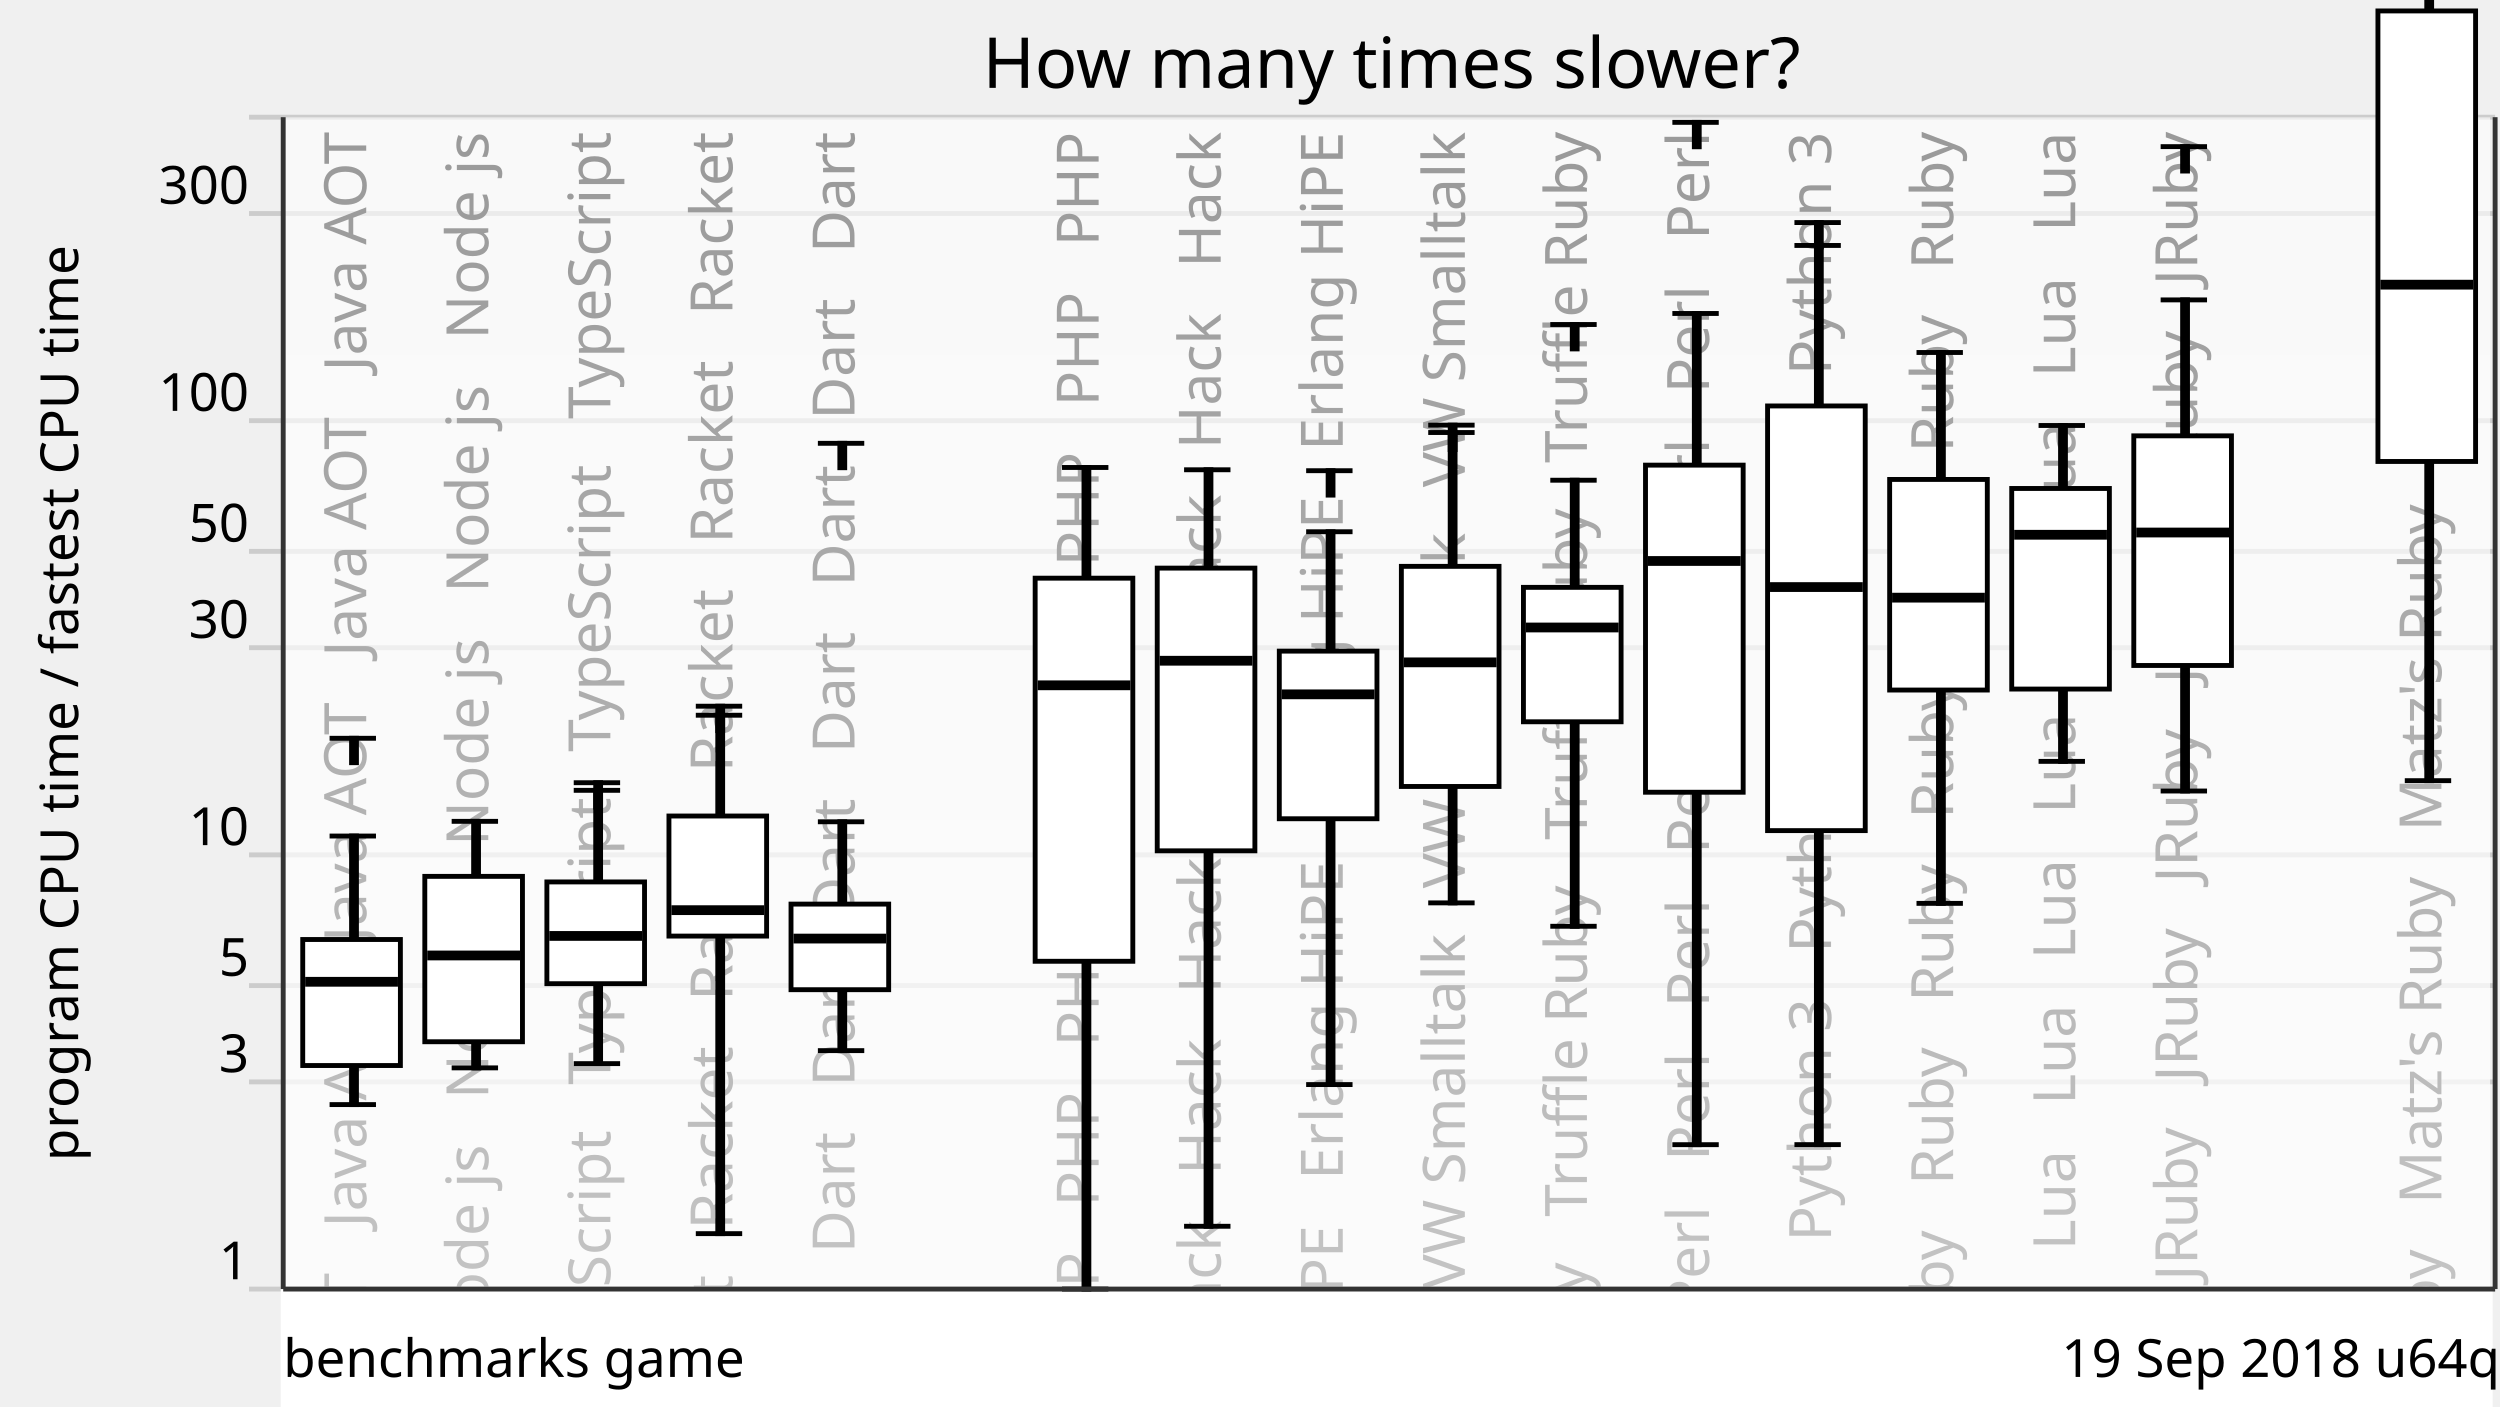
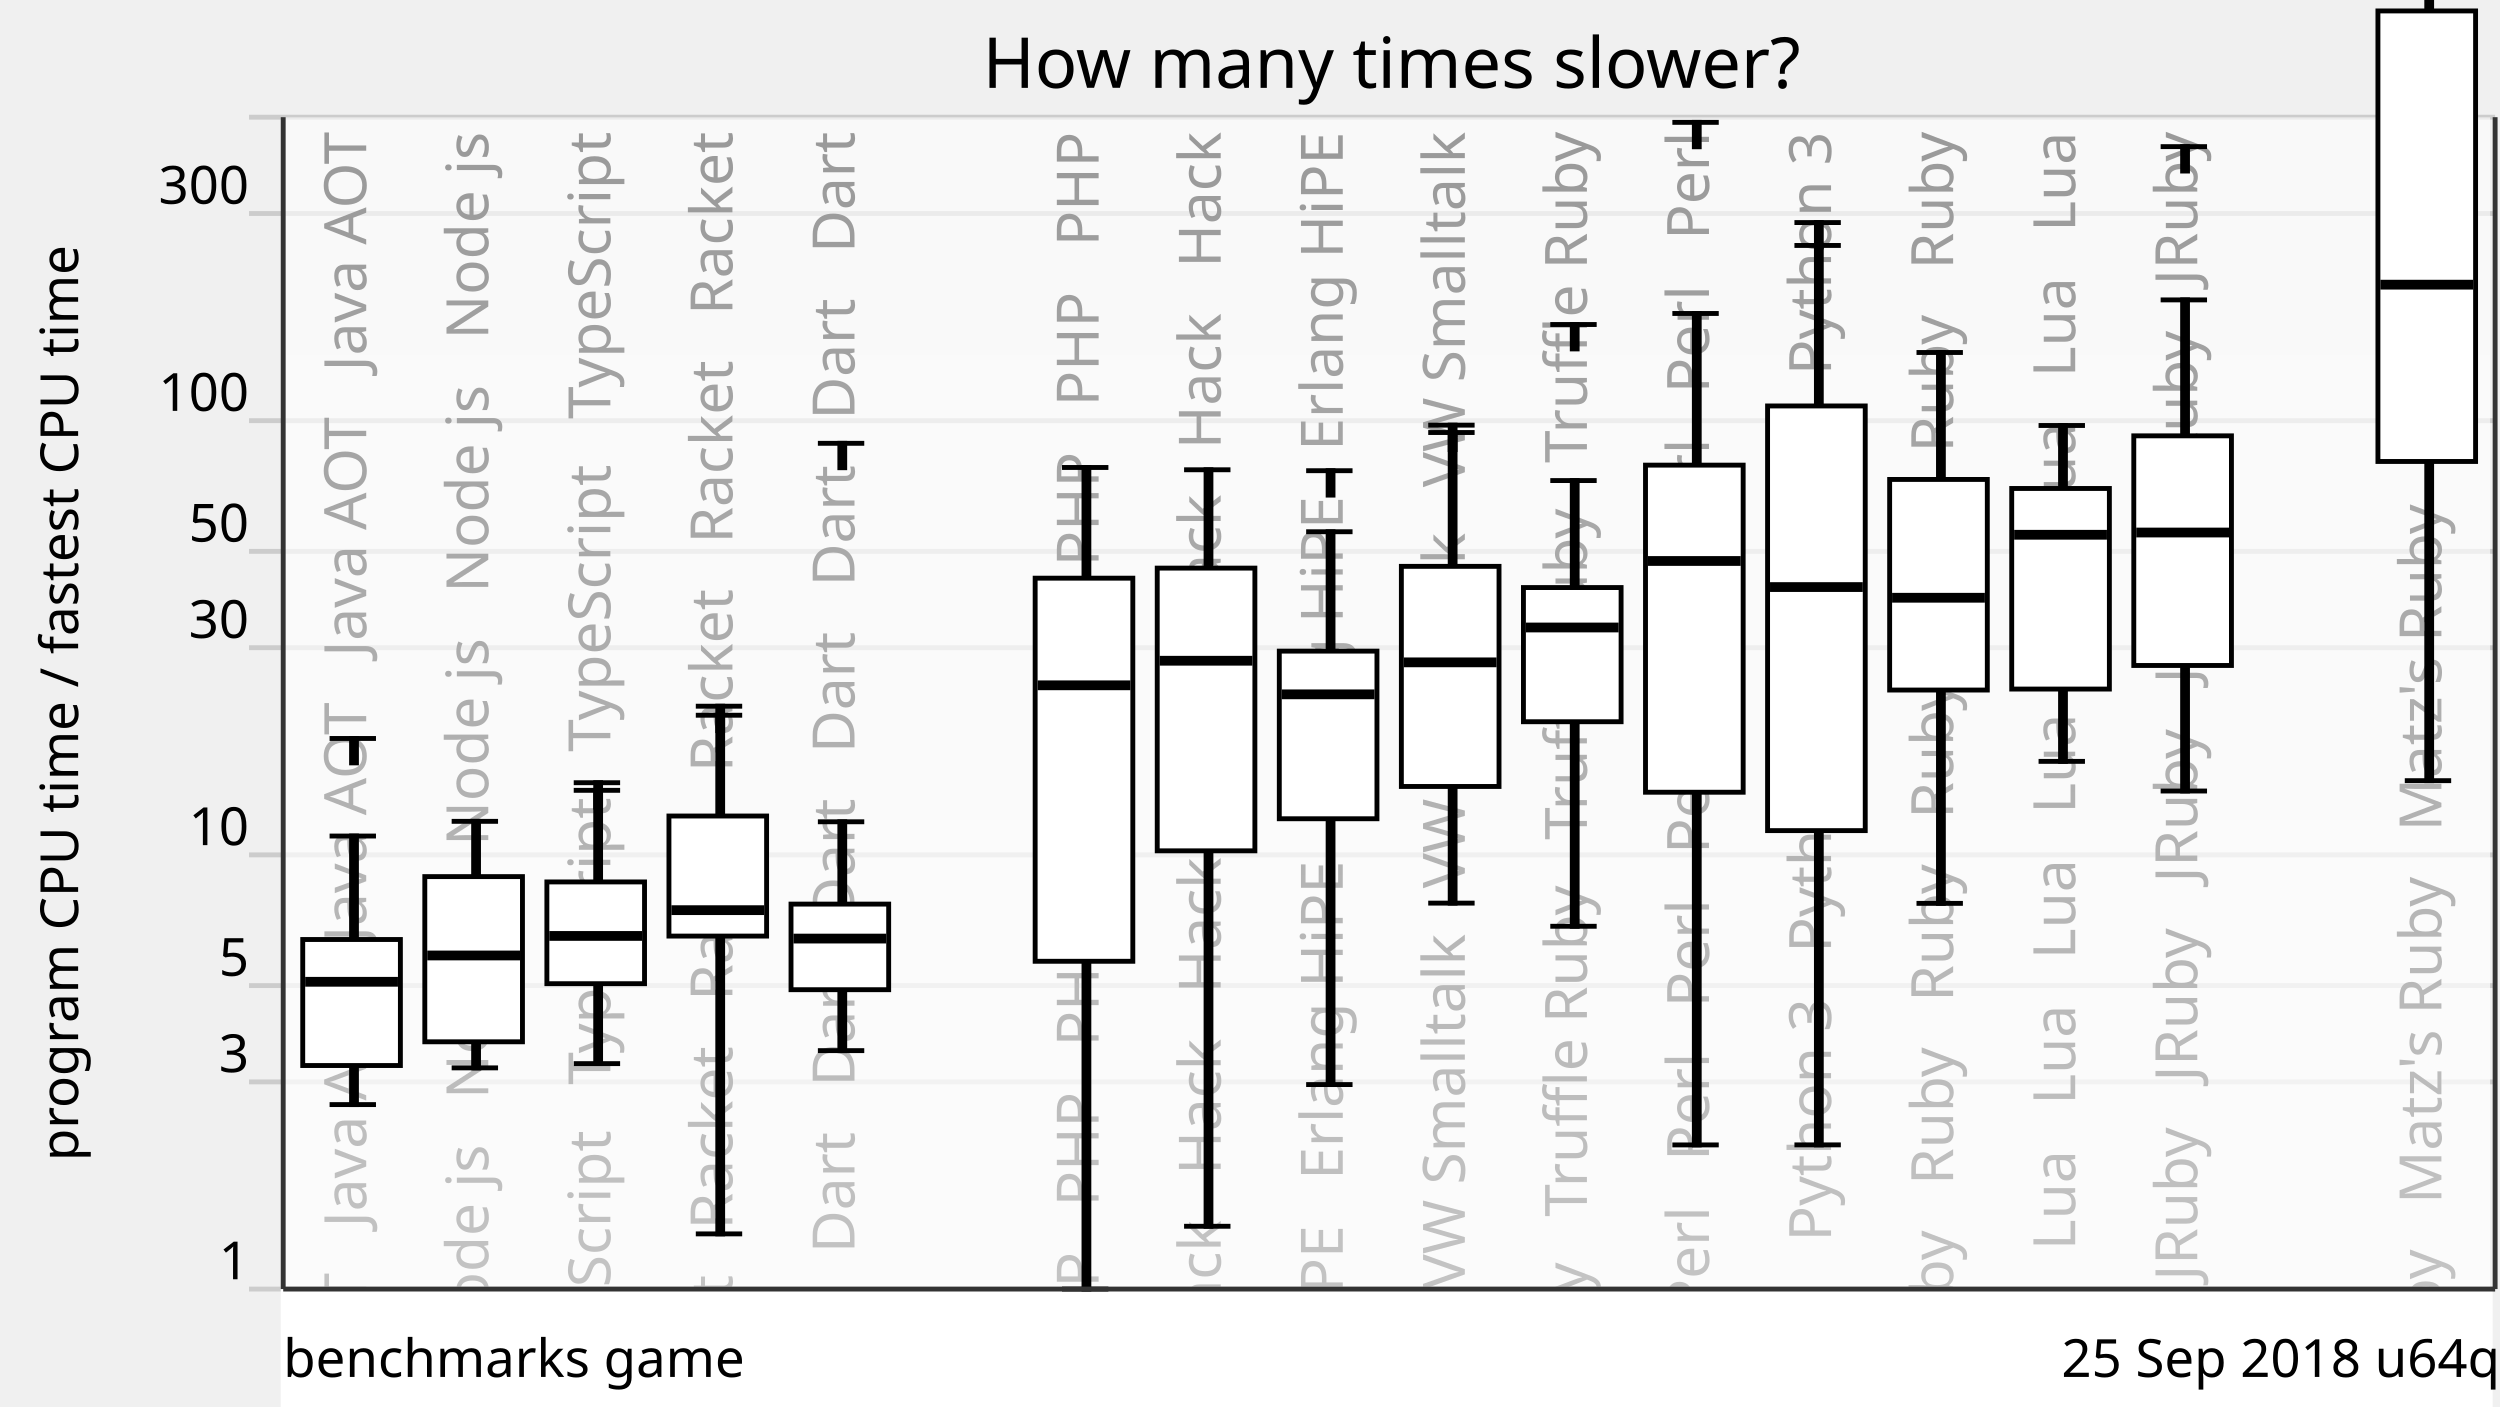
<svg xmlns="http://www.w3.org/2000/svg" xmlns:xlink="http://www.w3.org/1999/xlink" version="1.1" viewBox="0 0 512 288">
  <g style="stroke: #ccc;">
    <line x1="51" y1="264" x2="511" y2="264" />
    <line x1="51" y1="221.57" x2="511" y2="221.57" />
    <line x1="51" y1="201.85" x2="511" y2="201.85" />
    <line x1="51" y1="175.08" x2="511" y2="175.08" />
    <line x1="51" y1="132.65" x2="511" y2="132.65" />
    <line x1="51" y1="112.92" x2="511" y2="112.92" />
    <line x1="51" y1="86.15" x2="511" y2="86.15" />
    <line x1="51" y1="43.73" x2="511" y2="43.73" />
    <line x1="51" y1="24" x2="511" y2="24" />
  </g>
  <g style="text-anchor: end; font-family: Ubuntu,Verdana,sans-serif; font-size: 0.9em;">
    <text x="51" y="262">1</text>
    <text x="51" y="219.57">3</text>
    <text x="51" y="199.85">5</text>
    <text x="51" y="173.08">10</text>
    <text x="51" y="130.65">30</text>
    <text x="51" y="110.92">50</text>
    <text x="51" y="84.15">100</text>
    <text x="51" y="41.73">300</text>
    <text x="51" y="22" />
  </g>
  <defs>
    <linearGradient id="grade" x1="0" y1="0" x2="0" y2="1">
      <stop offset="0" style="stop-color: white" stop-opacity="0.6" />
      <stop offset="1" style="stop-color: white" stop-opacity="0.8" />
    </linearGradient>
    <mask id="fade">
      <rect x="58" y="24" width="452" height="288" fill="url(#grade)" />
    </mask>
    <g id="backgroundText" style="text-anchor: end; font-family: Ubuntu,Verdana,sans-serif; font-size: 1em;">
      <text x="15" y="0" transform="rotate(270,15,0)" xml:space="preserve">   Java AOT   Java AOT   Java AOT   Java AOT   Java AOT</text>
      <text x="40" y="0" transform="rotate(270,40,0)" xml:space="preserve">   Node js   Node js   Node js   Node js   Node js   Node js</text>
      <text x="65" y="0" transform="rotate(270,65,0)" xml:space="preserve">   TypeScript   TypeScript   TypeScript   TypeScript</text>
      <text x="90" y="0" transform="rotate(270,90,0)" xml:space="preserve">   Racket   Racket   Racket   Racket   Racket   Racket</text>
      <text x="115" y="0" transform="rotate(270,115,0)" xml:space="preserve">Dart   Dart   Dart   Dart   Dart   Dart   Dart   Dart   Dart</text>
      <br />
      <b>Warning</b>:  Division by zero in <b>/home/dunham/8000-benchmarksgame/website/lib/lib_chartSVG.php</b> on line <b>289</b>
      <br />
      <br />
      <b>Warning</b>:  str_repeat() expects parameter 2 to be integer, float given in <b>/home/dunham/8000-benchmarksgame/website/lib/lib_chartSVG.php</b> on line <b>290</b>
      <br />
      <text x="140" y="0" transform="rotate(270,140,0)" xml:space="preserve" />
      <text x="165" y="0" transform="rotate(270,165,0)" xml:space="preserve">   PHP   PHP   PHP   PHP   PHP   PHP   PHP   PHP   PHP   PHP</text>
      <text x="190" y="0" transform="rotate(270,190,0)" xml:space="preserve">Hack   Hack   Hack   Hack   Hack   Hack   Hack   Hack   Hack</text>
      <text x="215" y="0" transform="rotate(270,215,0)" xml:space="preserve">   Erlang HiPE   Erlang HiPE   Erlang HiPE   Erlang HiPE</text>
      <text x="240" y="0" transform="rotate(270,240,0)" xml:space="preserve">   VW Smalltalk   VW Smalltalk   VW Smalltalk   VW Smalltalk</text>
      <text x="265" y="0" transform="rotate(270,265,0)" xml:space="preserve">   Truffle Ruby   Truffle Ruby   Truffle Ruby   Truffle Ruby</text>
      <text x="290" y="0" transform="rotate(270,290,0)" xml:space="preserve">Perl   Perl   Perl   Perl   Perl   Perl   Perl   Perl   Perl</text>
      <text x="315" y="0" transform="rotate(270,315,0)" xml:space="preserve">   Python 3   Python 3   Python 3   Python 3   Python 3</text>
      <text x="340" y="0" transform="rotate(270,340,0)" xml:space="preserve">Ruby   Ruby   Ruby   Ruby   Ruby   Ruby   Ruby   Ruby   Ruby</text>
      <text x="365" y="0" transform="rotate(270,365,0)" xml:space="preserve">   Lua   Lua   Lua   Lua   Lua   Lua   Lua   Lua   Lua   Lua</text>
      <text x="390" y="0" transform="rotate(270,390,0)" xml:space="preserve">   JRuby   JRuby   JRuby   JRuby   JRuby   JRuby   JRuby</text>
      <br />
      <b>Warning</b>:  Division by zero in <b>/home/dunham/8000-benchmarksgame/website/lib/lib_chartSVG.php</b> on line <b>289</b>
      <br />
      <br />
      <b>Warning</b>:  str_repeat() expects parameter 2 to be integer, float given in <b>/home/dunham/8000-benchmarksgame/website/lib/lib_chartSVG.php</b> on line <b>290</b>
      <br />
      <text x="415" y="0" transform="rotate(270,415,0)" xml:space="preserve" />
      <text x="440" y="0" transform="rotate(270,440,0)" xml:space="preserve">   Matz's Ruby   Matz's Ruby   Matz's Ruby   Matz's Ruby</text>
    </g>
  </defs>
  <use x="60" y="27" xlink:href="#backgroundText" />
  <rect x="58" y="24" width="452" height="288" fill="white" mask="url(#fade)" />
  <rect x="58" y="264" width="452" height="288" style="fill: white; stroke: white;" />
  <g style="fill: black; stroke: black;">
    <rect x="72" y="171.22" width="1" height="55" />
    <rect x="97" y="168.21" width="1" height="50.5" />
    <rect x="122" y="161.86" width="1" height="55.96" />
-     <rect x="147" y="146.48" width="1" height="106.17" />
+     <rect x="147" y="146.48" width="1" height="106.22" />
    <rect x="172" y="168.3" width="1" height="46.87" />
    <rect x="197" y="708.61" width="1" height="0" />
    <rect x="222" y="95.74" width="1" height="168.26" />
    <rect x="247" y="96.21" width="1" height="154.93" />
    <rect x="272" y="108.9" width="1" height="113.22" />
-     <rect x="297" y="88.58" width="1" height="96.33" />
-     <rect x="322" y="98.35" width="1" height="91.35" />
-     <rect x="347" y="64.2" width="1" height="170.23" />
-     <rect x="372" y="50.27" width="1" height="184.15" />
+     <rect x="297" y="88.58" width="1" height="96.38" />
+     <rect x="322" y="98.42" width="1" height="91.28" />
+     <rect x="347" y="64.2" width="1" height="170.28" />
+     <rect x="372" y="50.27" width="1" height="184.2" />
    <rect x="397" y="72.19" width="1" height="112.82" />
    <rect x="422" y="87.14" width="1" height="68.79" />
    <rect x="447" y="61.42" width="1" height="100.57" />
    <rect x="472" y="708.61" width="1" height="0" />
    <rect x="497" y="-30.96" width="1" height="190.84" />
  </g>
  <g style="fill: white; stroke: black;">
    <rect x="62" y="192.41" width="20" height="25.81" />
-     <rect x="87" y="179.48" width="20" height="33.87" />
+     <rect x="87" y="179.53" width="20" height="33.83" />
    <rect x="112" y="180.62" width="20" height="20.84" />
    <rect x="137" y="167.12" width="20" height="24.59" />
    <rect x="162" y="185.16" width="20" height="17.53" />
    <rect x="187" y="708.61" width="20" height="0" />
    <rect x="212" y="118.41" width="20" height="78.46" />
    <rect x="237" y="116.35" width="20" height="57.9" />
    <rect x="262" y="133.35" width="20" height="34.33" />
    <rect x="287" y="115.99" width="20" height="45.08" />
-     <rect x="312" y="120.29" width="20" height="27.53" />
+     <rect x="312" y="120.33" width="20" height="27.48" />
    <rect x="337" y="95.26" width="20" height="66.99" />
    <rect x="362" y="83.14" width="20" height="86.97" />
    <rect x="387" y="98.19" width="20" height="43.13" />
    <rect x="412" y="100.04" width="20" height="41.08" />
    <rect x="437" y="89.26" width="20" height="47.03" />
    <rect x="462" y="708.61" width="20" height="0" />
    <rect x="487" y="2.24" width="20" height="92.27" />
  </g>
  <g style="fill: black; stroke: black;">
    <line x1="67.5" y1="226.22" x2="77" y2="226.22" />
    <line x1="67.5" y1="171.22" x2="77" y2="171.22" />
-     <line x1="67.5" y1="151.2" x2="77" y2="151.2" />
-     <rect x="72" y="151.2" width="1" height="5" />
+     <line x1="67.5" y1="151.24" x2="77" y2="151.24" />
+     <rect x="72" y="151.24" width="1" height="5" />
  </g>
  <g style="fill: black; stroke: black;">
    <rect x="63" y="200.57" width="18" height="1" />
  </g>
  <g style="fill: black; stroke: black;">
    <line x1="92.5" y1="218.7" x2="102" y2="218.7" />
    <line x1="92.5" y1="168.21" x2="102" y2="168.21" />
  </g>
  <g style="fill: black; stroke: black;">
    <rect x="88" y="195.18" width="18" height="1" />
  </g>
  <g style="fill: black; stroke: black;">
    <line x1="117.5" y1="217.83" x2="127" y2="217.83" />
    <line x1="117.5" y1="161.86" x2="127" y2="161.86" />
    <line x1="117.5" y1="160.3" x2="127" y2="160.3" />
    <rect x="122" y="160.3" width="1" height="5" />
  </g>
  <g style="fill: black; stroke: black;">
    <rect x="113" y="191.18" width="18" height="1" />
  </g>
  <g style="fill: black; stroke: black;">
-     <line x1="142.5" y1="252.65" x2="152" y2="252.65" />
+     <line x1="142.5" y1="252.7" x2="152" y2="252.7" />
    <line x1="142.5" y1="146.48" x2="152" y2="146.48" />
    <line x1="142.5" y1="144.63" x2="152" y2="144.63" />
    <rect x="147" y="144.63" width="1" height="5" />
  </g>
  <g style="fill: black; stroke: black;">
    <rect x="138" y="185.9" width="18" height="1" />
  </g>
  <g style="fill: black; stroke: black;">
    <line x1="167.5" y1="215.17" x2="177" y2="215.17" />
    <line x1="167.5" y1="168.3" x2="177" y2="168.3" />
    <line x1="167.5" y1="90.79" x2="177" y2="90.79" />
    <rect x="172" y="90.79" width="1" height="5" />
  </g>
  <g style="fill: black; stroke: black;">
    <rect x="163" y="191.72" width="18" height="1" />
  </g>
  <g style="fill: black; stroke: black;">
    <line x1="192.5" y1="708.61" x2="202" y2="708.61" />
    <line x1="192.5" y1="708.61" x2="202" y2="708.61" />
  </g>
  <g style="fill: black; stroke: black;">
    <rect x="188" y="707.61" width="18" height="1" />
  </g>
  <g style="fill: black; stroke: black;">
    <line x1="217.5" y1="264" x2="227" y2="264" />
    <line x1="217.5" y1="95.74" x2="227" y2="95.74" />
  </g>
  <g style="fill: black; stroke: black;">
    <rect x="213" y="139.85" width="18" height="1" />
  </g>
  <g style="fill: black; stroke: black;">
    <line x1="242.5" y1="251.14" x2="252" y2="251.14" />
    <line x1="242.5" y1="96.21" x2="252" y2="96.21" />
  </g>
  <g style="fill: black; stroke: black;">
    <rect x="238" y="134.82" width="18" height="1" />
  </g>
  <g style="fill: black; stroke: black;">
    <line x1="267.5" y1="222.12" x2="277" y2="222.12" />
    <line x1="267.5" y1="108.9" x2="277" y2="108.9" />
    <line x1="267.5" y1="96.4" x2="277" y2="96.4" />
    <rect x="272" y="96.4" width="1" height="5" />
  </g>
  <g style="fill: black; stroke: black;">
    <rect x="263" y="141.7" width="18" height="1" />
  </g>
  <g style="fill: black; stroke: black;">
-     <line x1="292.5" y1="184.91" x2="302" y2="184.91" />
+     <line x1="292.5" y1="184.96" x2="302" y2="184.96" />
    <line x1="292.5" y1="88.58" x2="302" y2="88.58" />
    <line x1="292.5" y1="87.07" x2="302" y2="87.07" />
    <rect x="297" y="87.07" width="1" height="5" />
  </g>
  <g style="fill: black; stroke: black;">
    <rect x="288" y="135.15" width="18" height="1" />
  </g>
  <g style="fill: black; stroke: black;">
    <line x1="317.5" y1="189.7" x2="327" y2="189.7" />
-     <line x1="317.5" y1="98.35" x2="327" y2="98.35" />
+     <line x1="317.5" y1="98.42" x2="327" y2="98.42" />
    <line x1="317.5" y1="66.46" x2="327" y2="66.46" />
    <rect x="322" y="66.46" width="1" height="5" />
  </g>
  <g style="fill: black; stroke: black;">
    <rect x="313" y="128.01" width="18" height="1" />
  </g>
  <g style="fill: black; stroke: black;">
-     <line x1="342.5" y1="234.43" x2="352" y2="234.43" />
+     <line x1="342.5" y1="234.48" x2="352" y2="234.48" />
    <line x1="342.5" y1="64.2" x2="352" y2="64.2" />
    <line x1="342.5" y1="25.06" x2="352" y2="25.06" />
    <rect x="347" y="25.06" width="1" height="5" />
  </g>
  <g style="fill: black; stroke: black;">
    <rect x="338" y="114.39" width="18" height="1" />
  </g>
  <g style="fill: black; stroke: black;">
-     <line x1="367.5" y1="234.42" x2="377" y2="234.42" />
+     <line x1="367.5" y1="234.47" x2="377" y2="234.47" />
    <line x1="367.5" y1="50.27" x2="377" y2="50.27" />
    <line x1="367.5" y1="45.58" x2="377" y2="45.58" />
    <rect x="372" y="45.58" width="1" height="5" />
  </g>
  <g style="fill: black; stroke: black;">
    <rect x="363" y="119.73" width="18" height="1" />
  </g>
  <g style="fill: black; stroke: black;">
    <line x1="392.5" y1="185.01" x2="402" y2="185.01" />
    <line x1="392.5" y1="72.19" x2="402" y2="72.19" />
  </g>
  <g style="fill: black; stroke: black;">
-     <rect x="388" y="121.9" width="18" height="1" />
+     <rect x="388" y="121.92" width="18" height="1" />
  </g>
  <g style="fill: black; stroke: black;">
    <line x1="417.5" y1="155.93" x2="427" y2="155.93" />
    <line x1="417.5" y1="87.14" x2="427" y2="87.14" />
  </g>
  <g style="fill: black; stroke: black;">
    <rect x="413" y="109.02" width="18" height="1" />
  </g>
  <g style="fill: black; stroke: black;">
    <line x1="442.5" y1="162" x2="452" y2="162" />
    <line x1="442.5" y1="61.42" x2="452" y2="61.42" />
    <line x1="442.5" y1="30.03" x2="452" y2="30.03" />
    <rect x="447" y="30.03" width="1" height="5" />
  </g>
  <g style="fill: black; stroke: black;">
    <rect x="438" y="108.56" width="18" height="1" />
  </g>
  <g style="fill: black; stroke: black;">
    <line x1="467.5" y1="708.61" x2="477" y2="708.61" />
    <line x1="467.5" y1="708.61" x2="477" y2="708.61" />
  </g>
  <g style="fill: black; stroke: black;">
    <rect x="463" y="707.61" width="18" height="1" />
  </g>
  <g style="fill: black; stroke: black;">
    <line x1="492.5" y1="159.88" x2="502" y2="159.88" />
    <line x1="492.5" y1="-30.96" x2="502" y2="-30.96" />
    <line x1="492.5" y1="-36.05" x2="502" y2="-36.05" />
    <rect x="497" y="-36.05" width="1" height="5" />
  </g>
  <g style="fill: black; stroke: black;">
    <rect x="488" y="57.8" width="18" height="1" />
  </g>
  <g style="text-anchor: end; font-family: Ubuntu,Verdana,sans-serif; font-size: 0.9em;">
-     <text x="512" y="282">19 Sep 2018 u64q</text>
+     <text x="512" y="282">25 Sep 2018 u64q</text>
    <text x="58" y="282" style="text-anchor: start;">benchmarks game</text>
  </g>
  <text x="16" y="144" transform="rotate(270,16,144)" style="text-anchor: middle; font-family: Ubuntu,Verdana,sans-serif; font-size: 0.9em;">program CPU time / fastest CPU time</text>
  <text x="285" y="18" style="text-anchor: middle; font-family: Ubuntu,Verdana,sans-serif; font-size: 1.2em;">How many times slower?</text>
  <g style="stroke: #333;">
    <line x1="58" y1="24" x2="58" y2="264" />
    <line x1="511" y1="24" x2="511" y2="264" />
    <line x1="58" y1="264" x2="511" y2="264" />
  </g>
</svg>
